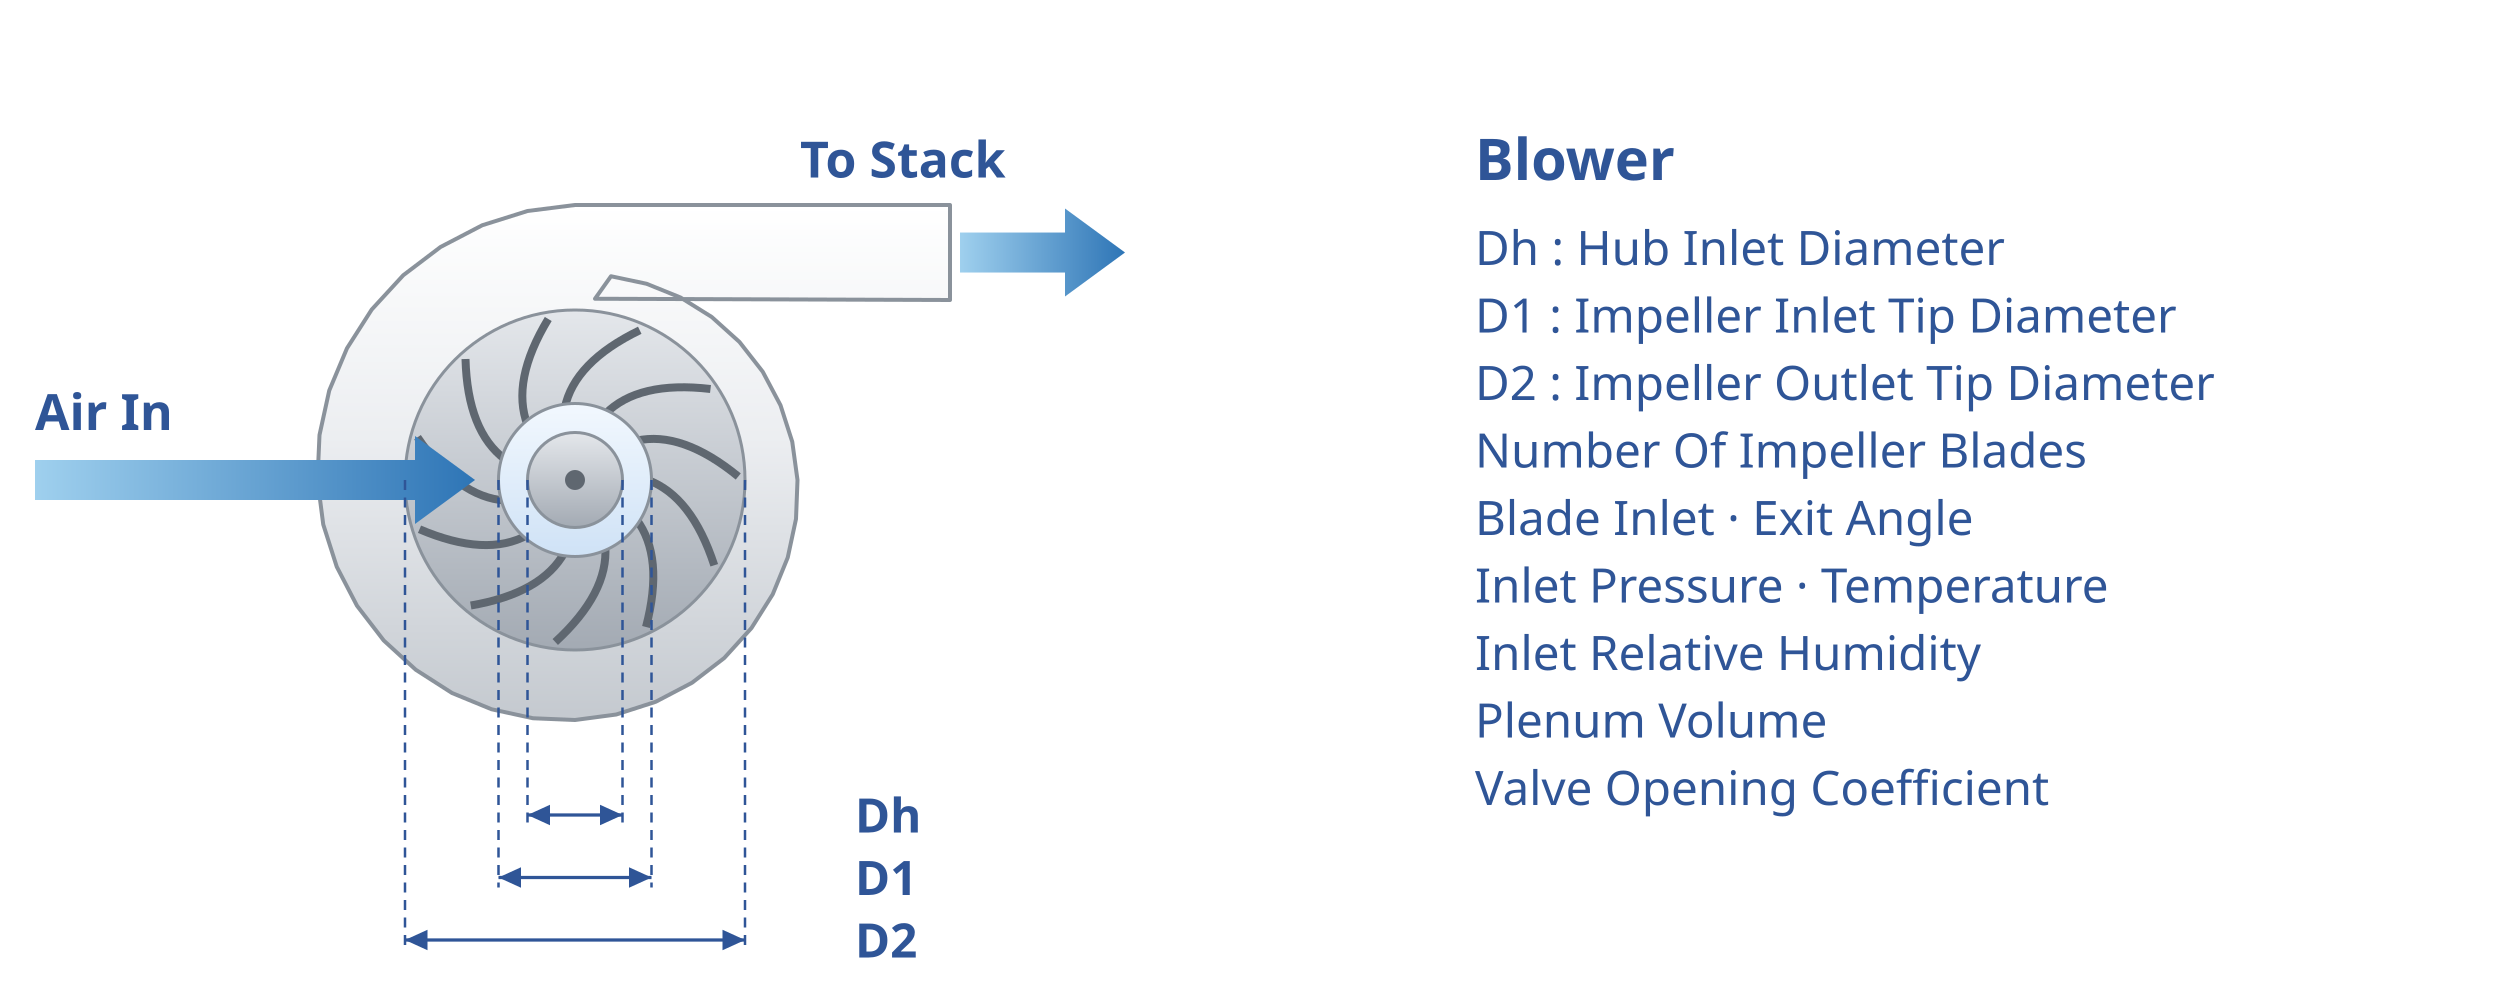
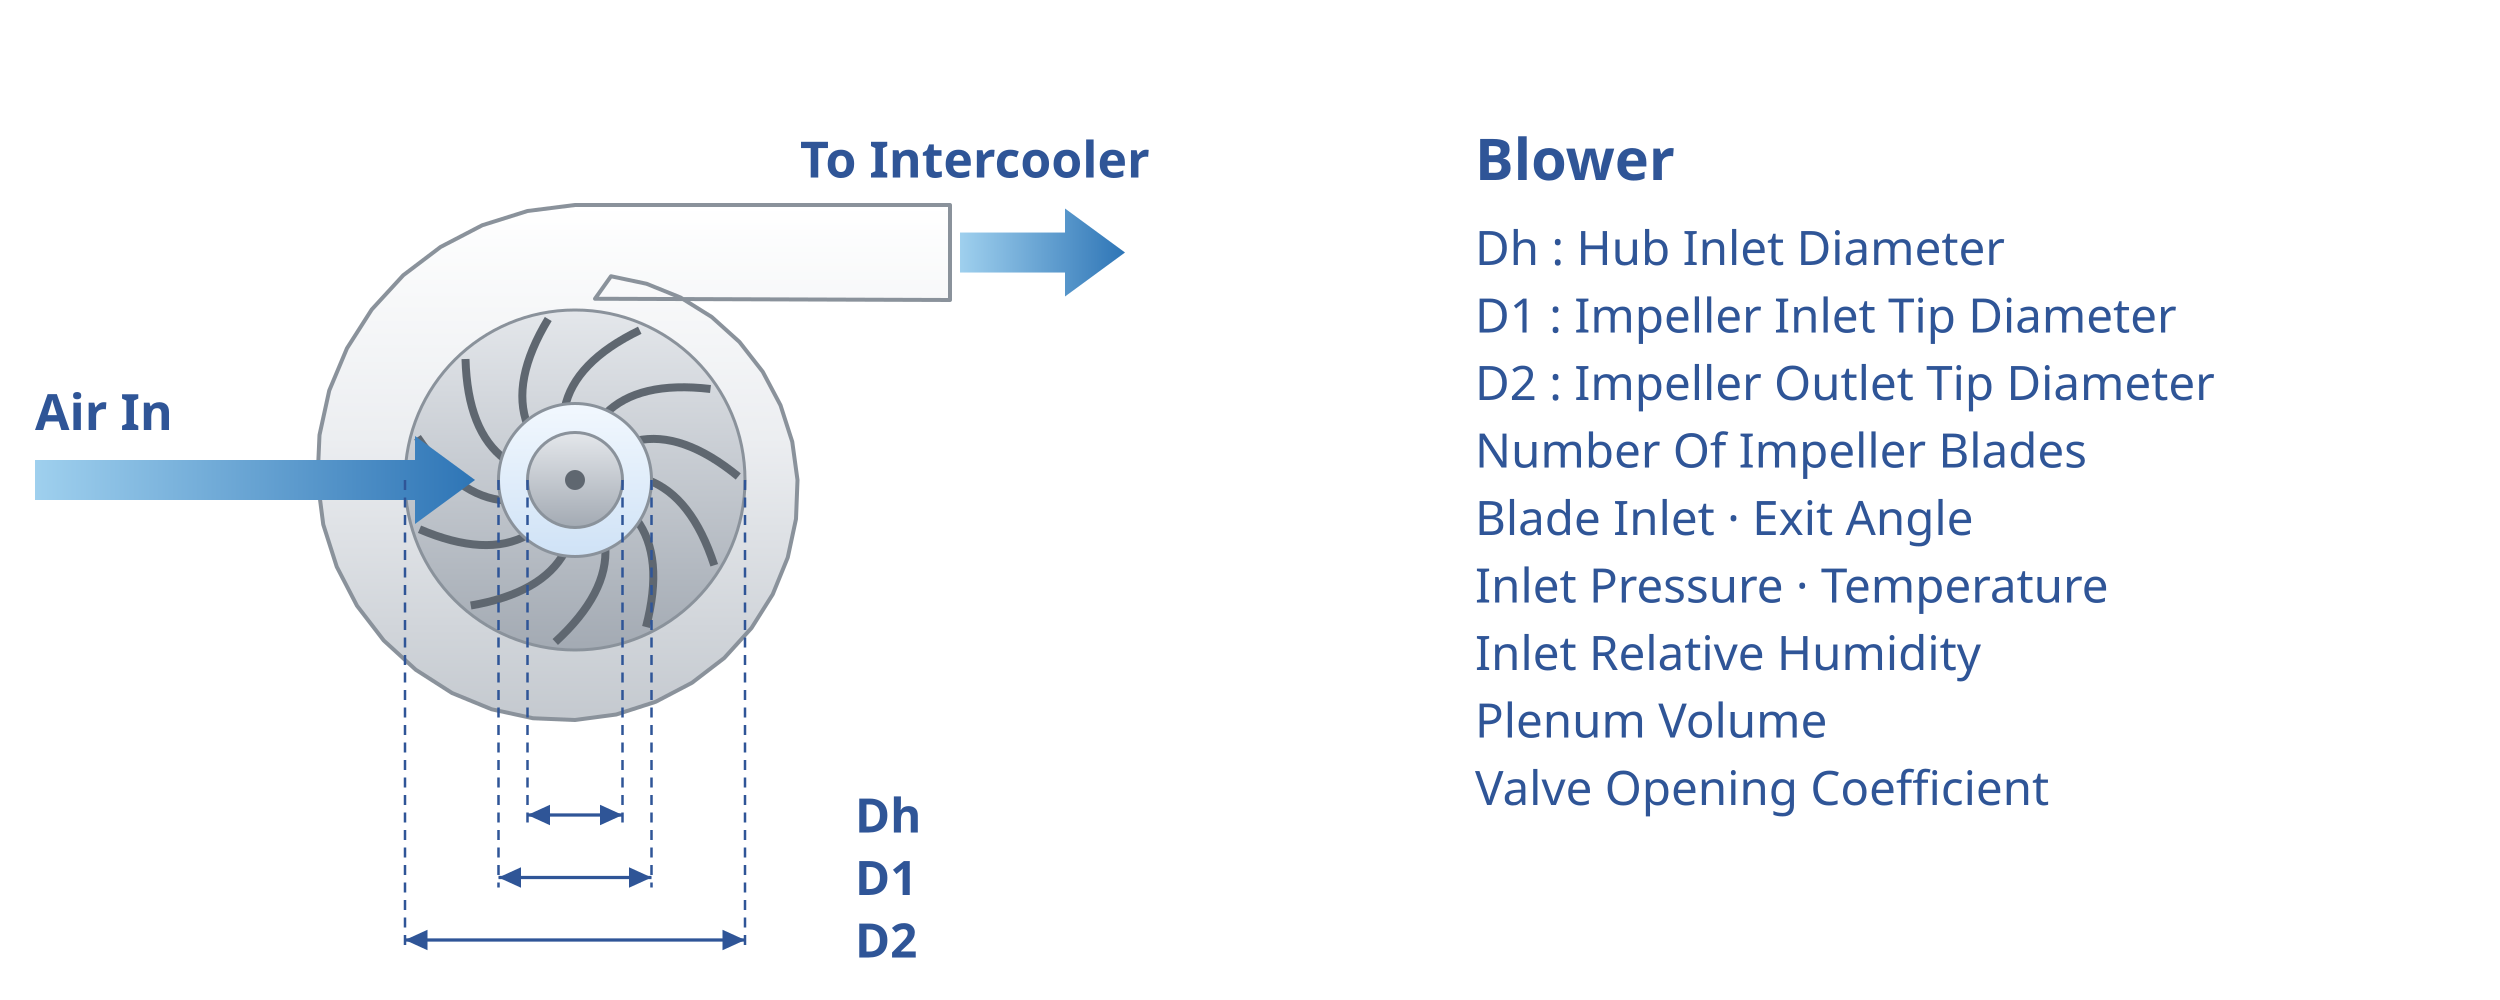
<svg xmlns="http://www.w3.org/2000/svg" width="1000" height="400" viewBox="0 0 1000 400">
  <defs>
    <linearGradient id="gM" x1="0" y1="0" x2="0" y2="1">
      <stop offset="0" stop-color="#ffffff" />
      <stop offset="0.45" stop-color="#eceef1" />
      <stop offset="1" stop-color="#c4c9cf" />
    </linearGradient>
    <linearGradient id="gMh" x1="0" y1="0" x2="1" y2="0">
      <stop offset="0" stop-color="#ffffff" />
      <stop offset="0.45" stop-color="#eceef1" />
      <stop offset="1" stop-color="#c4c9cf" />
    </linearGradient>
    <linearGradient id="gD" x1="0" y1="0" x2="0" y2="1">
      <stop offset="0" stop-color="#e4e7eb" />
      <stop offset="1" stop-color="#a3aab3" />
    </linearGradient>
    <linearGradient id="gDh" x1="0" y1="0" x2="1" y2="0">
      <stop offset="0" stop-color="#e4e7eb" />
      <stop offset="0.5" stop-color="#c6cbd1" />
      <stop offset="1" stop-color="#9aa1aa" />
    </linearGradient>
    <linearGradient id="gAR" x1="0" y1="0" x2="1" y2="0">
      <stop offset="0" stop-color="#9fd0ee" />
      <stop offset="1" stop-color="#2e75b6" />
    </linearGradient>
    <linearGradient id="gAL" x1="0" y1="0" x2="1" y2="0">
      <stop offset="0" stop-color="#2e75b6" />
      <stop offset="1" stop-color="#9fd0ee" />
    </linearGradient>
    <linearGradient id="gAU" x1="0" y1="0" x2="0" y2="1">
      <stop offset="0" stop-color="#2e75b6" />
      <stop offset="1" stop-color="#9fd0ee" />
    </linearGradient>
    <linearGradient id="gAD" x1="0" y1="0" x2="0" y2="1">
      <stop offset="0" stop-color="#9fd0ee" />
      <stop offset="1" stop-color="#2e75b6" />
    </linearGradient>
    <linearGradient id="gW" x1="0" y1="0" x2="0" y2="1">
      <stop offset="0" stop-color="#e3f2fb" />
      <stop offset="1" stop-color="#a9d4ef" />
    </linearGradient>
    <linearGradient id="gH" x1="0" y1="0" x2="0" y2="1">
      <stop offset="0" stop-color="#f2f8fe" />
      <stop offset="1" stop-color="#cfe2f6" />
    </linearGradient>
    <linearGradient id="gY" x1="0" y1="0" x2="0" y2="1">
      <stop offset="0" stop-color="#fbe8a6" />
      <stop offset="1" stop-color="#e3bf55" />
    </linearGradient>
  </defs>
  <rect x="0" y="0" width="1000" height="400" fill="#ffffff" />
  <path d="M 230.0 82.0 L 380.0 82.0 L 380.0 120.0 L 238.0 119.5 L 244.4 110.5 L 258.6 113.5 L 272.2 119.0 L 284.7 126.8 L 295.8 136.8 L 305.1 148.7 L 312.2 162.1 L 316.9 176.7 L 319.0 192.0 L 318.4 207.6 L 315.1 223.0 L 309.1 237.7 L 300.6 251.2 L 289.7 263.2 L 276.8 273.1 L 262.3 280.7 L 246.5 285.8 L 230.0 288.0 L 213.2 287.3 L 196.6 283.7 L 180.8 277.2 L 166.3 267.9 L 153.5 256.2 L 142.8 242.3 L 134.7 226.7 L 129.3 209.8 L 127.0 192.0 L 127.8 174.0 L 131.7 156.2 L 138.8 139.3 L 148.7 123.8 L 161.3 110.1 L 176.2 98.8 L 192.9 90.1 L 211.0 84.4 L 230.0 82.0 Z" fill="url(#gM)" stroke="#8a929b" stroke-width="1.6" stroke-linejoin="round" />
  <circle cx="230.0" cy="192.0" r="68.0" fill="url(#gD)" stroke="#8a929b" stroke-width="1.2" />
  <path d="M 259.1 192.0 Q 276.7 198.5 285.7 226.1" fill="none" stroke="#5f6770" stroke-width="3.2" stroke-linejoin="round" />
  <path d="M 254.5 207.7 Q 265.8 222.7 258.4 250.8" fill="none" stroke="#5f6770" stroke-width="3.2" stroke-linejoin="round" />
  <path d="M 242.1 218.4 Q 243.5 237.2 222.1 256.8" fill="none" stroke="#5f6770" stroke-width="3.2" stroke-linejoin="round" />
  <path d="M 225.9 220.8 Q 216.9 237.3 188.3 242.2" fill="none" stroke="#5f6770" stroke-width="3.2" stroke-linejoin="round" />
  <path d="M 211.0 214.0 Q 194.5 223.1 167.8 211.7" fill="none" stroke="#5f6770" stroke-width="3.2" stroke-linejoin="round" />
  <path d="M 202.1 200.2 Q 183.3 199.0 167.0 174.9" fill="none" stroke="#5f6770" stroke-width="3.2" stroke-linejoin="round" />
  <path d="M 202.1 183.8 Q 187.0 172.6 186.2 143.6" fill="none" stroke="#5f6770" stroke-width="3.2" stroke-linejoin="round" />
  <path d="M 211.0 170.0 Q 204.3 152.4 219.3 127.6" fill="none" stroke="#5f6770" stroke-width="3.2" stroke-linejoin="round" />
  <path d="M 225.9 163.2 Q 229.7 144.8 255.9 132.1" fill="none" stroke="#5f6770" stroke-width="3.2" stroke-linejoin="round" />
  <path d="M 242.1 165.6 Q 255.3 152.2 284.2 155.6" fill="none" stroke="#5f6770" stroke-width="3.2" stroke-linejoin="round" />
  <path d="M 254.5 176.3 Q 272.8 172.2 295.3 190.6" fill="none" stroke="#5f6770" stroke-width="3.2" stroke-linejoin="round" />
  <circle cx="230.0" cy="192.0" r="30.6" fill="url(#gH)" stroke="#8a929b" stroke-width="1.2" />
  <circle cx="230.0" cy="192.0" r="19.0" fill="url(#gD)" stroke="#8a929b" stroke-width="1.2" />
  <circle cx="230.0" cy="192.0" r="4.0" fill="#5f6770" stroke="none" stroke-width="0" />
  <polygon points="14.0,184.0 166.0,184.0 166.0,174.4 190.0,192.0 166.0,209.6 166.0,200.0 14.0,200.0" fill="url(#gAR)" stroke="none" stroke-width="0" stroke-linejoin="round" />
  <text x="14.0" y="172.0" font-family="'KoPubWorldDotum Bold', 'Malgun Gothic', 'Segoe UI', sans-serif" font-weight="700" font-size="20px" fill="#2f5597" text-anchor="start">Air In</text>
  <polygon points="384.0,93.0 426.0,93.0 426.0,83.4 450.0,101.0 426.0,118.6 426.0,109.0 384.0,109.0" fill="url(#gAR)" stroke="none" stroke-width="0" stroke-linejoin="round" />
-   <text x="320.0" y="71.0" font-family="'KoPubWorldDotum Bold', 'Malgun Gothic', 'Segoe UI', sans-serif" font-weight="700" font-size="20px" fill="#2f5597" text-anchor="start">To Stack</text>
+   <text x="320.0" y="71.0" font-family="'KoPubWorldDotum Bold', 'Malgun Gothic', 'Segoe UI', sans-serif" font-weight="700" font-size="20px" fill="#2f5597" text-anchor="start">To Intercooler</text>
  <line x1="211.0" y1="192.0" x2="211.0" y2="330.0" stroke="#2f5597" stroke-width="1" stroke-dasharray="4,3" />
  <line x1="249.0" y1="192.0" x2="249.0" y2="330.0" stroke="#2f5597" stroke-width="1" stroke-dasharray="4,3" />
  <line x1="211.0" y1="326.0" x2="249.0" y2="326.0" stroke="#2f5597" stroke-width="1.3" />
  <polygon points="249.0,326.0 240.0,330.1 240.0,321.9" fill="#2f5597" stroke="none" stroke-width="0" stroke-linejoin="round" />
  <polygon points="211.0,326.0 220.0,321.9 220.0,330.1" fill="#2f5597" stroke="none" stroke-width="0" stroke-linejoin="round" />
  <text x="342.0" y="333.0" font-family="'KoPubWorldDotum Bold', 'Malgun Gothic', 'Segoe UI', sans-serif" font-weight="700" font-size="19px" fill="#2f5597" text-anchor="start">Dh</text>
  <line x1="199.4" y1="192.0" x2="199.4" y2="355.0" stroke="#2f5597" stroke-width="1" stroke-dasharray="4,3" />
  <line x1="260.6" y1="192.0" x2="260.6" y2="355.0" stroke="#2f5597" stroke-width="1" stroke-dasharray="4,3" />
  <line x1="199.4" y1="351.0" x2="260.6" y2="351.0" stroke="#2f5597" stroke-width="1.3" />
  <polygon points="260.6,351.0 251.6,355.1 251.6,346.9" fill="#2f5597" stroke="none" stroke-width="0" stroke-linejoin="round" />
  <polygon points="199.4,351.0 208.4,346.9 208.4,355.1" fill="#2f5597" stroke="none" stroke-width="0" stroke-linejoin="round" />
  <text x="342.0" y="358.0" font-family="'KoPubWorldDotum Bold', 'Malgun Gothic', 'Segoe UI', sans-serif" font-weight="700" font-size="19px" fill="#2f5597" text-anchor="start">D1</text>
  <line x1="162.0" y1="192.0" x2="162.0" y2="380.0" stroke="#2f5597" stroke-width="1" stroke-dasharray="4,3" />
  <line x1="298.0" y1="192.0" x2="298.0" y2="380.0" stroke="#2f5597" stroke-width="1" stroke-dasharray="4,3" />
  <line x1="162.0" y1="376.0" x2="298.0" y2="376.0" stroke="#2f5597" stroke-width="1.3" />
  <polygon points="298.0,376.0 289.0,380.1 289.0,371.9" fill="#2f5597" stroke="none" stroke-width="0" stroke-linejoin="round" />
  <polygon points="162.0,376.0 171.0,371.9 171.0,380.1" fill="#2f5597" stroke="none" stroke-width="0" stroke-linejoin="round" />
  <text x="342.0" y="383.0" font-family="'KoPubWorldDotum Bold', 'Malgun Gothic', 'Segoe UI', sans-serif" font-weight="700" font-size="19px" fill="#2f5597" text-anchor="start">D2</text>
  <text x="590.0" y="72.0" font-family="'KoPubWorldDotum Bold', 'Malgun Gothic', 'Segoe UI', sans-serif" font-weight="700" font-size="23px" fill="#2f5597" text-anchor="start">Blower</text>
  <text x="590.0" y="106.0" font-family="'KoPubWorldDotum Medium', 'Malgun Gothic', 'Segoe UI', sans-serif" font-weight="500" font-size="19px" fill="#2f5597" text-anchor="start">Dh : Hub Inlet Diameter</text>
  <text x="590.0" y="133.0" font-family="'KoPubWorldDotum Medium', 'Malgun Gothic', 'Segoe UI', sans-serif" font-weight="500" font-size="19px" fill="#2f5597" text-anchor="start">D1 : Impeller Inlet Tip Diameter</text>
  <text x="590.0" y="160.0" font-family="'KoPubWorldDotum Medium', 'Malgun Gothic', 'Segoe UI', sans-serif" font-weight="500" font-size="19px" fill="#2f5597" text-anchor="start">D2 : Impeller Outlet Tip Diameter</text>
  <text x="590.0" y="187.0" font-family="'KoPubWorldDotum Medium', 'Malgun Gothic', 'Segoe UI', sans-serif" font-weight="500" font-size="19px" fill="#2f5597" text-anchor="start">Number Of Impeller Blades</text>
  <text x="590.0" y="214.0" font-family="'KoPubWorldDotum Medium', 'Malgun Gothic', 'Segoe UI', sans-serif" font-weight="500" font-size="19px" fill="#2f5597" text-anchor="start">Blade Inlet · Exit Angle</text>
  <text x="590.0" y="241.0" font-family="'KoPubWorldDotum Medium', 'Malgun Gothic', 'Segoe UI', sans-serif" font-weight="500" font-size="19px" fill="#2f5597" text-anchor="start">Inlet Pressure · Temperature</text>
  <text x="590.0" y="268.0" font-family="'KoPubWorldDotum Medium', 'Malgun Gothic', 'Segoe UI', sans-serif" font-weight="500" font-size="19px" fill="#2f5597" text-anchor="start">Inlet Relative Humidity</text>
  <text x="590.0" y="295.0" font-family="'KoPubWorldDotum Medium', 'Malgun Gothic', 'Segoe UI', sans-serif" font-weight="500" font-size="19px" fill="#2f5597" text-anchor="start">Plenum Volume</text>
  <text x="590.0" y="322.0" font-family="'KoPubWorldDotum Medium', 'Malgun Gothic', 'Segoe UI', sans-serif" font-weight="500" font-size="19px" fill="#2f5597" text-anchor="start">Valve Opening Coefficient</text>
</svg>
